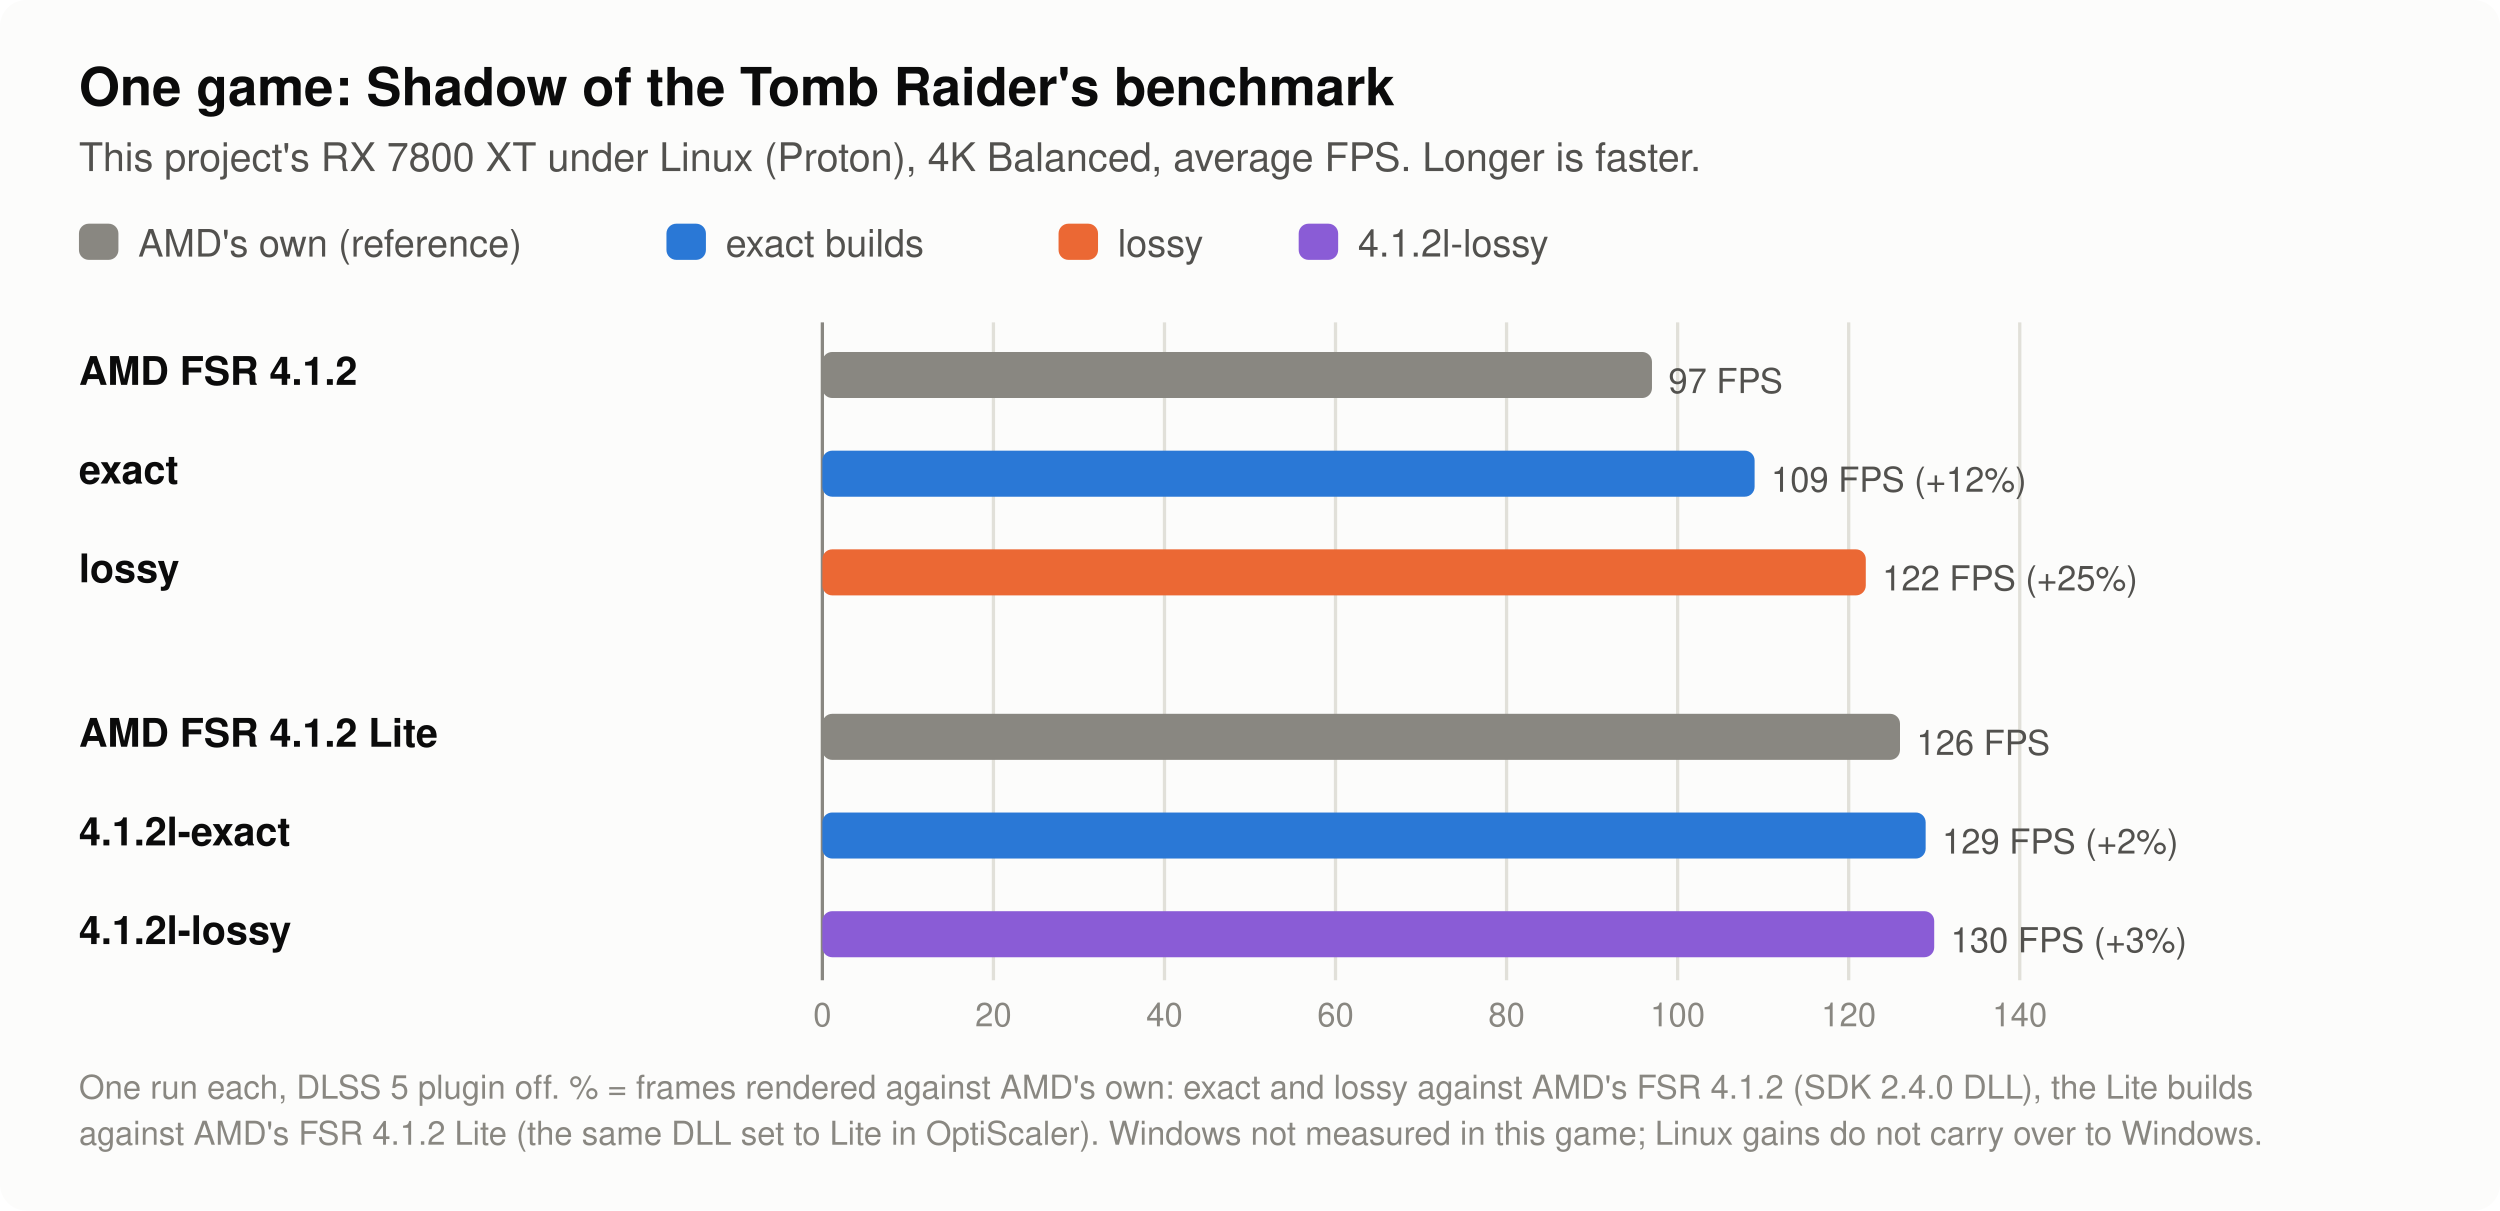
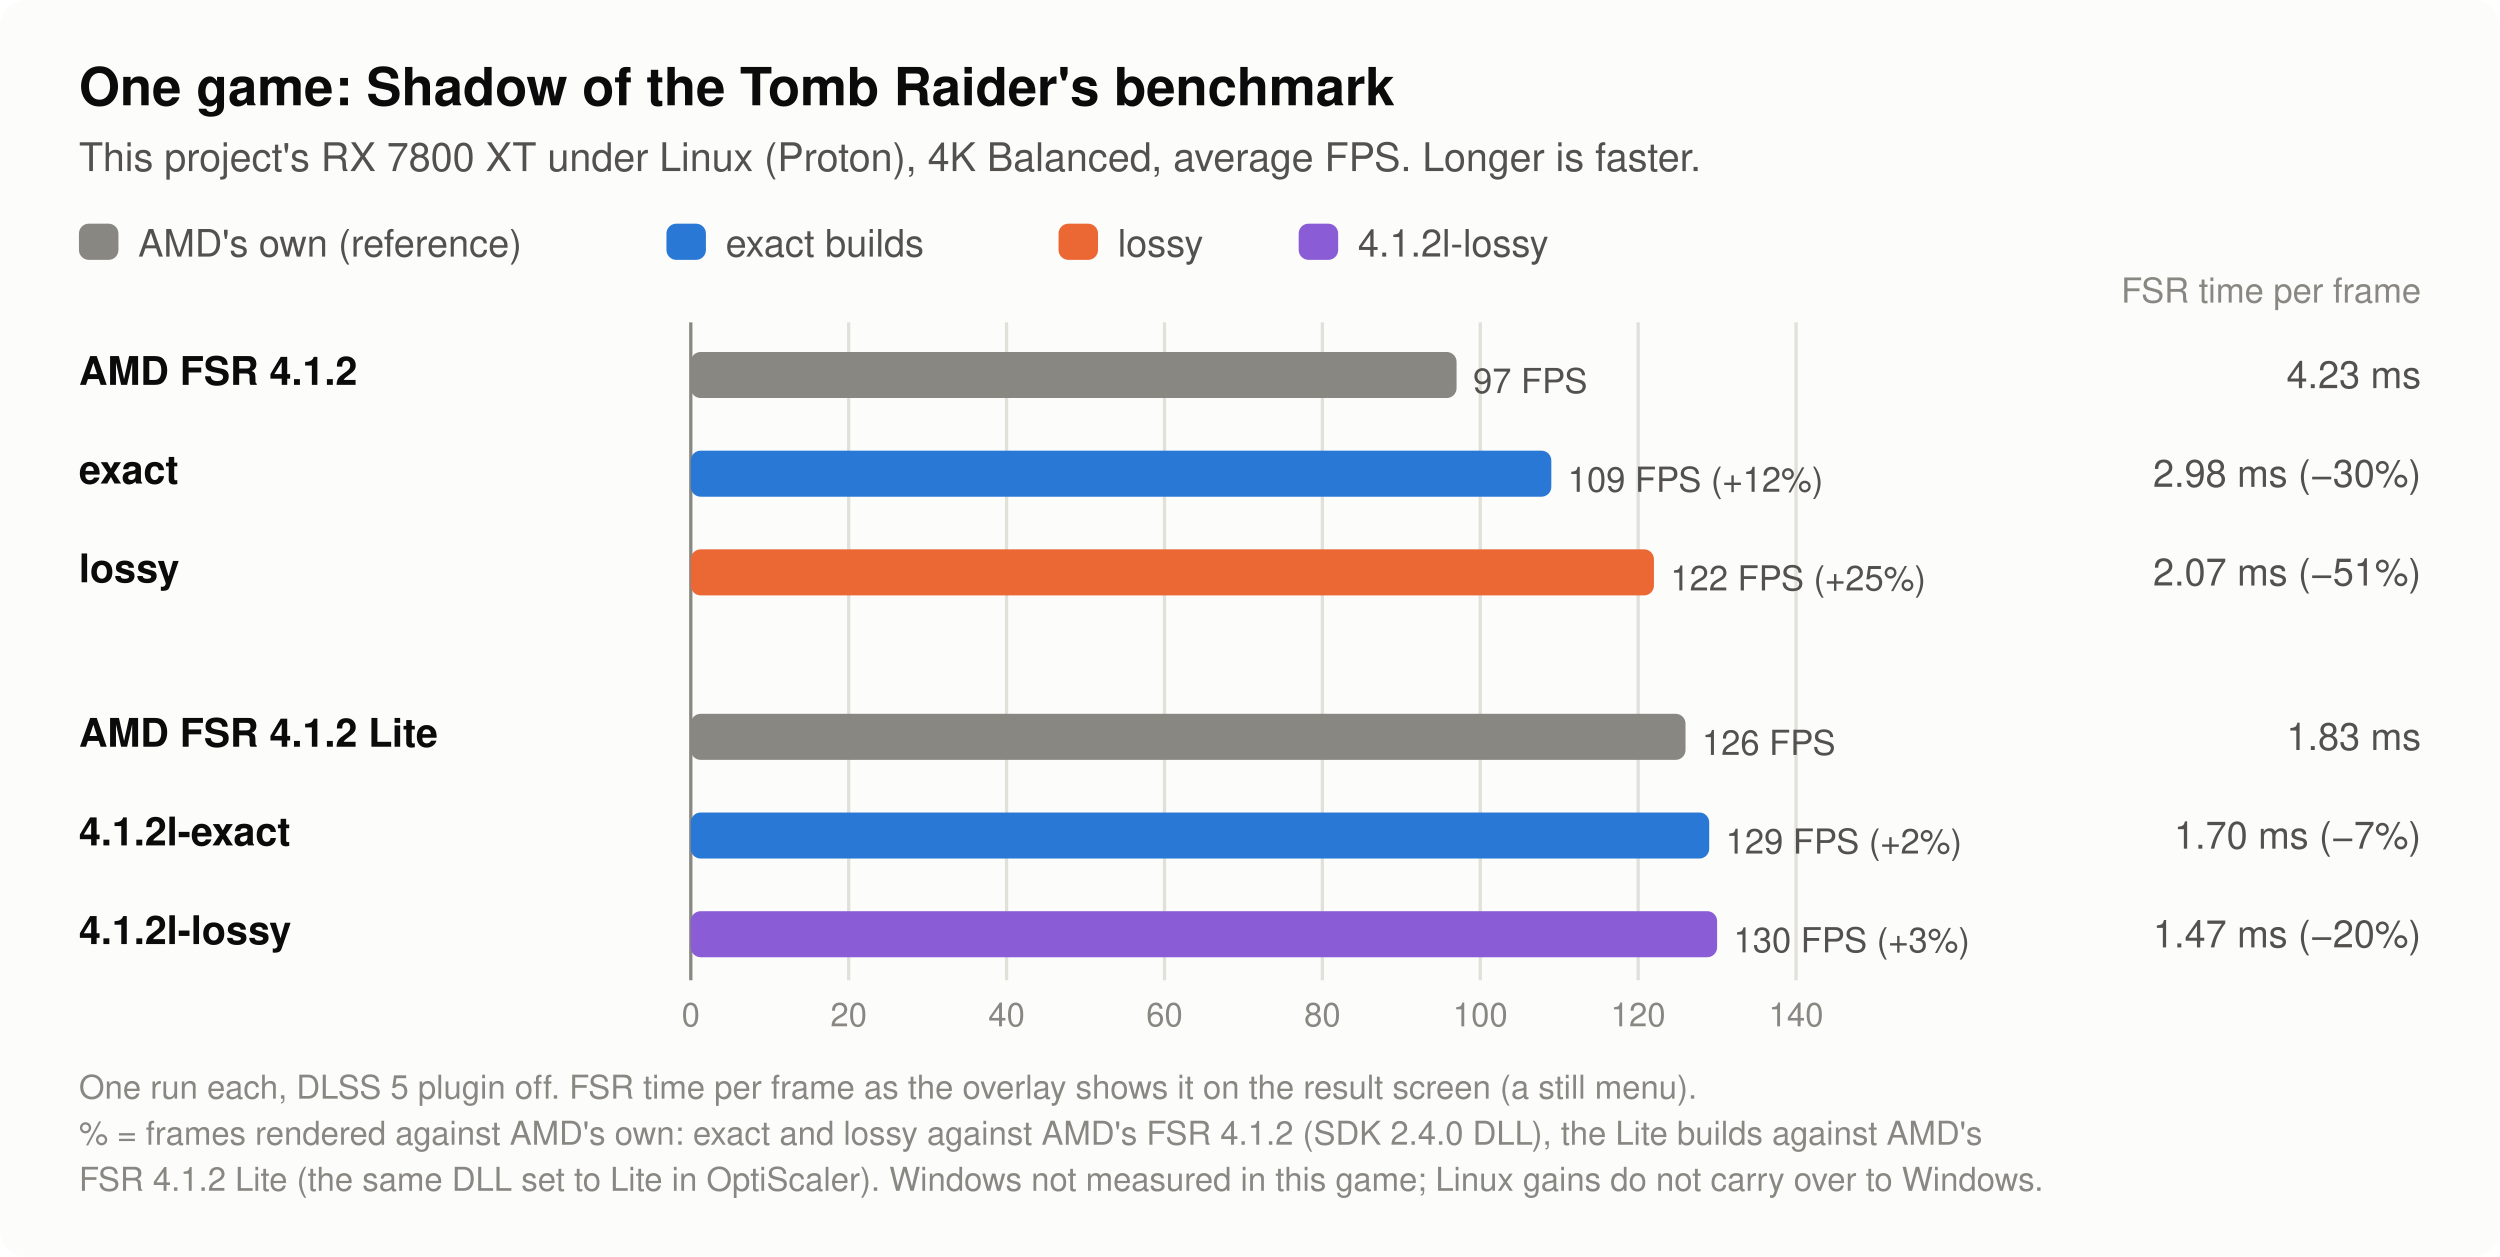
- <svg xmlns="http://www.w3.org/2000/svg" width="760" height="368" viewBox="0 0 760 368" role="img" aria-label="Shadow of the Tomb Raider benchmark, 4K Balanced, this project's RX 7800 XT under Linux, one run each: AMD FSR 4.1.2 97 FPS; exact 109 FPS (+12.3% frames against AMD FSR 4.1.2); lossy 122 FPS (+25.1% frames against AMD FSR 4.1.2); AMD FSR 4.1.2 Lite 126 FPS; 4.1.2l-exact 129 FPS (+1.7% frames against AMD FSR 4.1.2 Lite); 4.1.2l-lossy 130 FPS (+2.7% frames against AMD FSR 4.1.2 Lite).">
-   <rect width="760" height="368" rx="8" fill="#fcfcfb" />
+ <svg xmlns="http://www.w3.org/2000/svg" width="760" height="382" viewBox="0 0 760 382" role="img" aria-label="Shadow of the Tomb Raider benchmark, 4K Balanced, this project's RX 7800 XT under Linux, one run each: AMD FSR 4.1.2 97 FPS, FSR 4.23 ms; exact 109 FPS, FSR 2.98 ms (+12.3% frames against AMD FSR 4.1.2); lossy 122 FPS, FSR 2.07 ms (+25.1% frames against AMD FSR 4.1.2); AMD FSR 4.1.2 Lite 126 FPS, FSR 1.83 ms; 4.1.2l-exact 129 FPS, FSR 1.70 ms (+1.7% frames against AMD FSR 4.1.2 Lite); 4.1.2l-lossy 130 FPS, FSR 1.47 ms (+2.7% frames against AMD FSR 4.1.2 Lite).">
+   <rect width="760" height="382" rx="8" fill="#fcfcfb" />
  <text x="24.0" y="32.0" font-family="-apple-system, 'Segoe UI', Helvetica, Arial, sans-serif" font-size="16" font-weight="600" text-anchor="start" fill="#0b0b0b">One game: Shadow of the Tomb Raider's benchmark</text>
  <text x="24.0" y="52.0" font-family="-apple-system, 'Segoe UI', Helvetica, Arial, sans-serif" font-size="12" text-anchor="start" fill="#52514e">This project's RX 7800 XT under Linux (Proton), 4K Balanced, average FPS. Longer is faster.</text>
  <rect x="24" y="68" width="12" height="11" rx="3" fill="#898781" />
  <text x="42.0" y="78.0" font-family="-apple-system, 'Segoe UI', Helvetica, Arial, sans-serif" font-size="11.5" text-anchor="start" fill="#52514e">AMD's own (reference)</text>
  <rect x="202.6" y="68" width="12" height="11" rx="3" fill="#2a78d6" />
  <text x="220.6" y="78.0" font-family="-apple-system, 'Segoe UI', Helvetica, Arial, sans-serif" font-size="11.5" text-anchor="start" fill="#52514e">exact builds</text>
  <rect x="321.8" y="68" width="12" height="11" rx="3" fill="#eb6834" />
  <text x="339.8" y="78.0" font-family="-apple-system, 'Segoe UI', Helvetica, Arial, sans-serif" font-size="11.5" text-anchor="start" fill="#52514e">lossy</text>
  <rect x="394.8" y="68" width="12" height="11" rx="3" fill="#8a5cd6" />
  <text x="412.8" y="78.0" font-family="-apple-system, 'Segoe UI', Helvetica, Arial, sans-serif" font-size="11.5" text-anchor="start" fill="#52514e">4.1.2l-lossy</text>
-   <line x1="250.0" y1="98" x2="250.0" y2="298" stroke="#898781" stroke-width="1" />
-   <text x="250.0" y="312.0" font-family="-apple-system, 'Segoe UI', Helvetica, Arial, sans-serif" font-size="10" text-anchor="middle" fill="#898781">0</text>
-   <line x1="302.0" y1="98" x2="302.0" y2="298" stroke="#e1e0d9" stroke-width="1" />
-   <text x="302.0" y="312.0" font-family="-apple-system, 'Segoe UI', Helvetica, Arial, sans-serif" font-size="10" text-anchor="middle" fill="#898781">20</text>
+   <line x1="210.0" y1="98" x2="210.0" y2="298" stroke="#898781" stroke-width="1" />
+   <text x="210.0" y="312.0" font-family="-apple-system, 'Segoe UI', Helvetica, Arial, sans-serif" font-size="10" text-anchor="middle" fill="#898781">0</text>
+   <line x1="258.0" y1="98" x2="258.0" y2="298" stroke="#e1e0d9" stroke-width="1" />
+   <text x="258.0" y="312.0" font-family="-apple-system, 'Segoe UI', Helvetica, Arial, sans-serif" font-size="10" text-anchor="middle" fill="#898781">20</text>
+   <line x1="306.0" y1="98" x2="306.0" y2="298" stroke="#e1e0d9" stroke-width="1" />
+   <text x="306.0" y="312.0" font-family="-apple-system, 'Segoe UI', Helvetica, Arial, sans-serif" font-size="10" text-anchor="middle" fill="#898781">40</text>
  <line x1="354.0" y1="98" x2="354.0" y2="298" stroke="#e1e0d9" stroke-width="1" />
-   <text x="354.0" y="312.0" font-family="-apple-system, 'Segoe UI', Helvetica, Arial, sans-serif" font-size="10" text-anchor="middle" fill="#898781">40</text>
-   <line x1="406.0" y1="98" x2="406.0" y2="298" stroke="#e1e0d9" stroke-width="1" />
-   <text x="406.0" y="312.0" font-family="-apple-system, 'Segoe UI', Helvetica, Arial, sans-serif" font-size="10" text-anchor="middle" fill="#898781">60</text>
-   <line x1="458.0" y1="98" x2="458.0" y2="298" stroke="#e1e0d9" stroke-width="1" />
-   <text x="458.0" y="312.0" font-family="-apple-system, 'Segoe UI', Helvetica, Arial, sans-serif" font-size="10" text-anchor="middle" fill="#898781">80</text>
-   <line x1="510.0" y1="98" x2="510.0" y2="298" stroke="#e1e0d9" stroke-width="1" />
-   <text x="510.0" y="312.0" font-family="-apple-system, 'Segoe UI', Helvetica, Arial, sans-serif" font-size="10" text-anchor="middle" fill="#898781">100</text>
-   <line x1="562.0" y1="98" x2="562.0" y2="298" stroke="#e1e0d9" stroke-width="1" />
-   <text x="562.0" y="312.0" font-family="-apple-system, 'Segoe UI', Helvetica, Arial, sans-serif" font-size="10" text-anchor="middle" fill="#898781">120</text>
-   <line x1="614.0" y1="98" x2="614.0" y2="298" stroke="#e1e0d9" stroke-width="1" />
-   <text x="614.0" y="312.0" font-family="-apple-system, 'Segoe UI', Helvetica, Arial, sans-serif" font-size="10" text-anchor="middle" fill="#898781">140</text>
+   <text x="354.0" y="312.0" font-family="-apple-system, 'Segoe UI', Helvetica, Arial, sans-serif" font-size="10" text-anchor="middle" fill="#898781">60</text>
+   <line x1="402.0" y1="98" x2="402.0" y2="298" stroke="#e1e0d9" stroke-width="1" />
+   <text x="402.0" y="312.0" font-family="-apple-system, 'Segoe UI', Helvetica, Arial, sans-serif" font-size="10" text-anchor="middle" fill="#898781">80</text>
+   <line x1="450.0" y1="98" x2="450.0" y2="298" stroke="#e1e0d9" stroke-width="1" />
+   <text x="450.0" y="312.0" font-family="-apple-system, 'Segoe UI', Helvetica, Arial, sans-serif" font-size="10" text-anchor="middle" fill="#898781">100</text>
+   <line x1="498.0" y1="98" x2="498.0" y2="298" stroke="#e1e0d9" stroke-width="1" />
+   <text x="498.0" y="312.0" font-family="-apple-system, 'Segoe UI', Helvetica, Arial, sans-serif" font-size="10" text-anchor="middle" fill="#898781">120</text>
+   <line x1="546.0" y1="98" x2="546.0" y2="298" stroke="#e1e0d9" stroke-width="1" />
+   <text x="546.0" y="312.0" font-family="-apple-system, 'Segoe UI', Helvetica, Arial, sans-serif" font-size="10" text-anchor="middle" fill="#898781">140</text>
+   <text x="736.0" y="92.0" font-family="-apple-system, 'Segoe UI', Helvetica, Arial, sans-serif" font-size="10.5" text-anchor="end" fill="#898781">FSR time per frame</text>
  <text x="24.0" y="117.0" font-family="-apple-system, 'Segoe UI', Helvetica, Arial, sans-serif" font-size="12" font-weight="600" text-anchor="start" fill="#0b0b0b">AMD FSR 4.1.2</text>
-   <rect x="250.0" y="107" width="252.2" height="14" rx="3.0" fill="#898781" />
-   <text x="507.2" y="119.5" font-family="-apple-system, 'Segoe UI', Helvetica, Arial, sans-serif" font-size="10.5" text-anchor="start" fill="#52514e">97 FPS</text>
+   <rect x="210.0" y="107" width="232.8" height="14" rx="3.0" fill="#898781" />
+   <text x="447.8" y="119.5" font-family="-apple-system, 'Segoe UI', Helvetica, Arial, sans-serif" font-size="10.5" text-anchor="start" fill="#52514e">97 FPS</text>
+   <text x="736.0" y="118.0" font-family="-apple-system, 'Segoe UI', Helvetica, Arial, sans-serif" font-size="11.5" text-anchor="end" fill="#52514e">4.23 ms</text>
  <text x="24.0" y="147.0" font-family="-apple-system, 'Segoe UI', Helvetica, Arial, sans-serif" font-size="12" font-weight="600" text-anchor="start" fill="#0b0b0b">exact</text>
-   <rect x="250.0" y="137" width="283.4" height="14" rx="3.0" fill="#2a78d6" />
-   <text x="538.4" y="149.5" font-family="-apple-system, 'Segoe UI', Helvetica, Arial, sans-serif" font-size="10.5" text-anchor="start" fill="#52514e">109 FPS (+12%)</text>
+   <rect x="210.0" y="137" width="261.6" height="14" rx="3.0" fill="#2a78d6" />
+   <text x="476.6" y="149.5" font-family="-apple-system, 'Segoe UI', Helvetica, Arial, sans-serif" font-size="10.5" text-anchor="start" fill="#52514e">109 FPS (+12%)</text>
+   <text x="736.0" y="148.0" font-family="-apple-system, 'Segoe UI', Helvetica, Arial, sans-serif" font-size="11.5" text-anchor="end" fill="#52514e">2.98 ms (−30%)</text>
  <text x="24.0" y="177.0" font-family="-apple-system, 'Segoe UI', Helvetica, Arial, sans-serif" font-size="12" font-weight="600" text-anchor="start" fill="#0b0b0b">lossy</text>
-   <rect x="250.0" y="167" width="317.2" height="14" rx="3.0" fill="#eb6834" />
-   <text x="572.2" y="179.5" font-family="-apple-system, 'Segoe UI', Helvetica, Arial, sans-serif" font-size="10.5" text-anchor="start" fill="#52514e">122 FPS (+25%)</text>
+   <rect x="210.0" y="167" width="292.8" height="14" rx="3.0" fill="#eb6834" />
+   <text x="507.8" y="179.5" font-family="-apple-system, 'Segoe UI', Helvetica, Arial, sans-serif" font-size="10.5" text-anchor="start" fill="#52514e">122 FPS (+25%)</text>
+   <text x="736.0" y="178.0" font-family="-apple-system, 'Segoe UI', Helvetica, Arial, sans-serif" font-size="11.5" text-anchor="end" fill="#52514e">2.07 ms (−51%)</text>
  <text x="24.0" y="227.0" font-family="-apple-system, 'Segoe UI', Helvetica, Arial, sans-serif" font-size="12" font-weight="600" text-anchor="start" fill="#0b0b0b">AMD FSR 4.1.2 Lite</text>
-   <rect x="250.0" y="217" width="327.6" height="14" rx="3.0" fill="#898781" />
-   <text x="582.6" y="229.5" font-family="-apple-system, 'Segoe UI', Helvetica, Arial, sans-serif" font-size="10.5" text-anchor="start" fill="#52514e">126 FPS</text>
+   <rect x="210.0" y="217" width="302.4" height="14" rx="3.0" fill="#898781" />
+   <text x="517.4" y="229.5" font-family="-apple-system, 'Segoe UI', Helvetica, Arial, sans-serif" font-size="10.5" text-anchor="start" fill="#52514e">126 FPS</text>
+   <text x="736.0" y="228.0" font-family="-apple-system, 'Segoe UI', Helvetica, Arial, sans-serif" font-size="11.5" text-anchor="end" fill="#52514e">1.83 ms</text>
  <text x="24.0" y="257.0" font-family="-apple-system, 'Segoe UI', Helvetica, Arial, sans-serif" font-size="12" font-weight="600" text-anchor="start" fill="#0b0b0b">4.1.2l-exact</text>
-   <rect x="250.0" y="247" width="335.4" height="14" rx="3.0" fill="#2a78d6" />
-   <text x="590.4" y="259.5" font-family="-apple-system, 'Segoe UI', Helvetica, Arial, sans-serif" font-size="10.5" text-anchor="start" fill="#52514e">129 FPS (+2%)</text>
+   <rect x="210.0" y="247" width="309.6" height="14" rx="3.0" fill="#2a78d6" />
+   <text x="524.6" y="259.5" font-family="-apple-system, 'Segoe UI', Helvetica, Arial, sans-serif" font-size="10.5" text-anchor="start" fill="#52514e">129 FPS (+2%)</text>
+   <text x="736.0" y="258.0" font-family="-apple-system, 'Segoe UI', Helvetica, Arial, sans-serif" font-size="11.5" text-anchor="end" fill="#52514e">1.70 ms (−7%)</text>
  <text x="24.0" y="287.0" font-family="-apple-system, 'Segoe UI', Helvetica, Arial, sans-serif" font-size="12" font-weight="600" text-anchor="start" fill="#0b0b0b">4.1.2l-lossy</text>
-   <rect x="250.0" y="277" width="338.0" height="14" rx="3.0" fill="#8a5cd6" />
-   <text x="593.0" y="289.5" font-family="-apple-system, 'Segoe UI', Helvetica, Arial, sans-serif" font-size="10.5" text-anchor="start" fill="#52514e">130 FPS (+3%)</text>
-   <text x="24.0" y="334.0" font-family="-apple-system, 'Segoe UI', Helvetica, Arial, sans-serif" font-size="10" text-anchor="start" fill="#898781">One run each, DLSS 5 plugin off. % = frames rendered against AMD's own: exact and lossy against AMD's FSR 4.1.2 (SDK 2.4.0 DLL), the Lite builds</text>
-   <text x="24.0" y="348.0" font-family="-apple-system, 'Segoe UI', Helvetica, Arial, sans-serif" font-size="10" text-anchor="start" fill="#898781">against AMD's FSR 4.1.2 Lite (the same DLL set to Lite in OptiScaler). Windows not measured in this game; Linux gains do not carry over to Windows.</text>
+   <rect x="210.0" y="277" width="312.0" height="14" rx="3.0" fill="#8a5cd6" />
+   <text x="527.0" y="289.5" font-family="-apple-system, 'Segoe UI', Helvetica, Arial, sans-serif" font-size="10.5" text-anchor="start" fill="#52514e">130 FPS (+3%)</text>
+   <text x="736.0" y="288.0" font-family="-apple-system, 'Segoe UI', Helvetica, Arial, sans-serif" font-size="11.5" text-anchor="end" fill="#52514e">1.47 ms (−20%)</text>
+   <text x="24.0" y="334.0" font-family="-apple-system, 'Segoe UI', Helvetica, Arial, sans-serif" font-size="10" text-anchor="start" fill="#898781">One run each, DLSS 5 plugin off. FSR time per frame as the overlay shows it on the result screen (a still menu).</text>
+   <text x="24.0" y="348.0" font-family="-apple-system, 'Segoe UI', Helvetica, Arial, sans-serif" font-size="10" text-anchor="start" fill="#898781">% = frames rendered against AMD's own: exact and lossy against AMD's FSR 4.1.2 (SDK 2.4.0 DLL), the Lite builds against AMD's</text>
+   <text x="24.0" y="362.0" font-family="-apple-system, 'Segoe UI', Helvetica, Arial, sans-serif" font-size="10" text-anchor="start" fill="#898781">FSR 4.1.2 Lite (the same DLL set to Lite in OptiScaler). Windows not measured in this game; Linux gains do not carry over to Windows.</text>
</svg>
